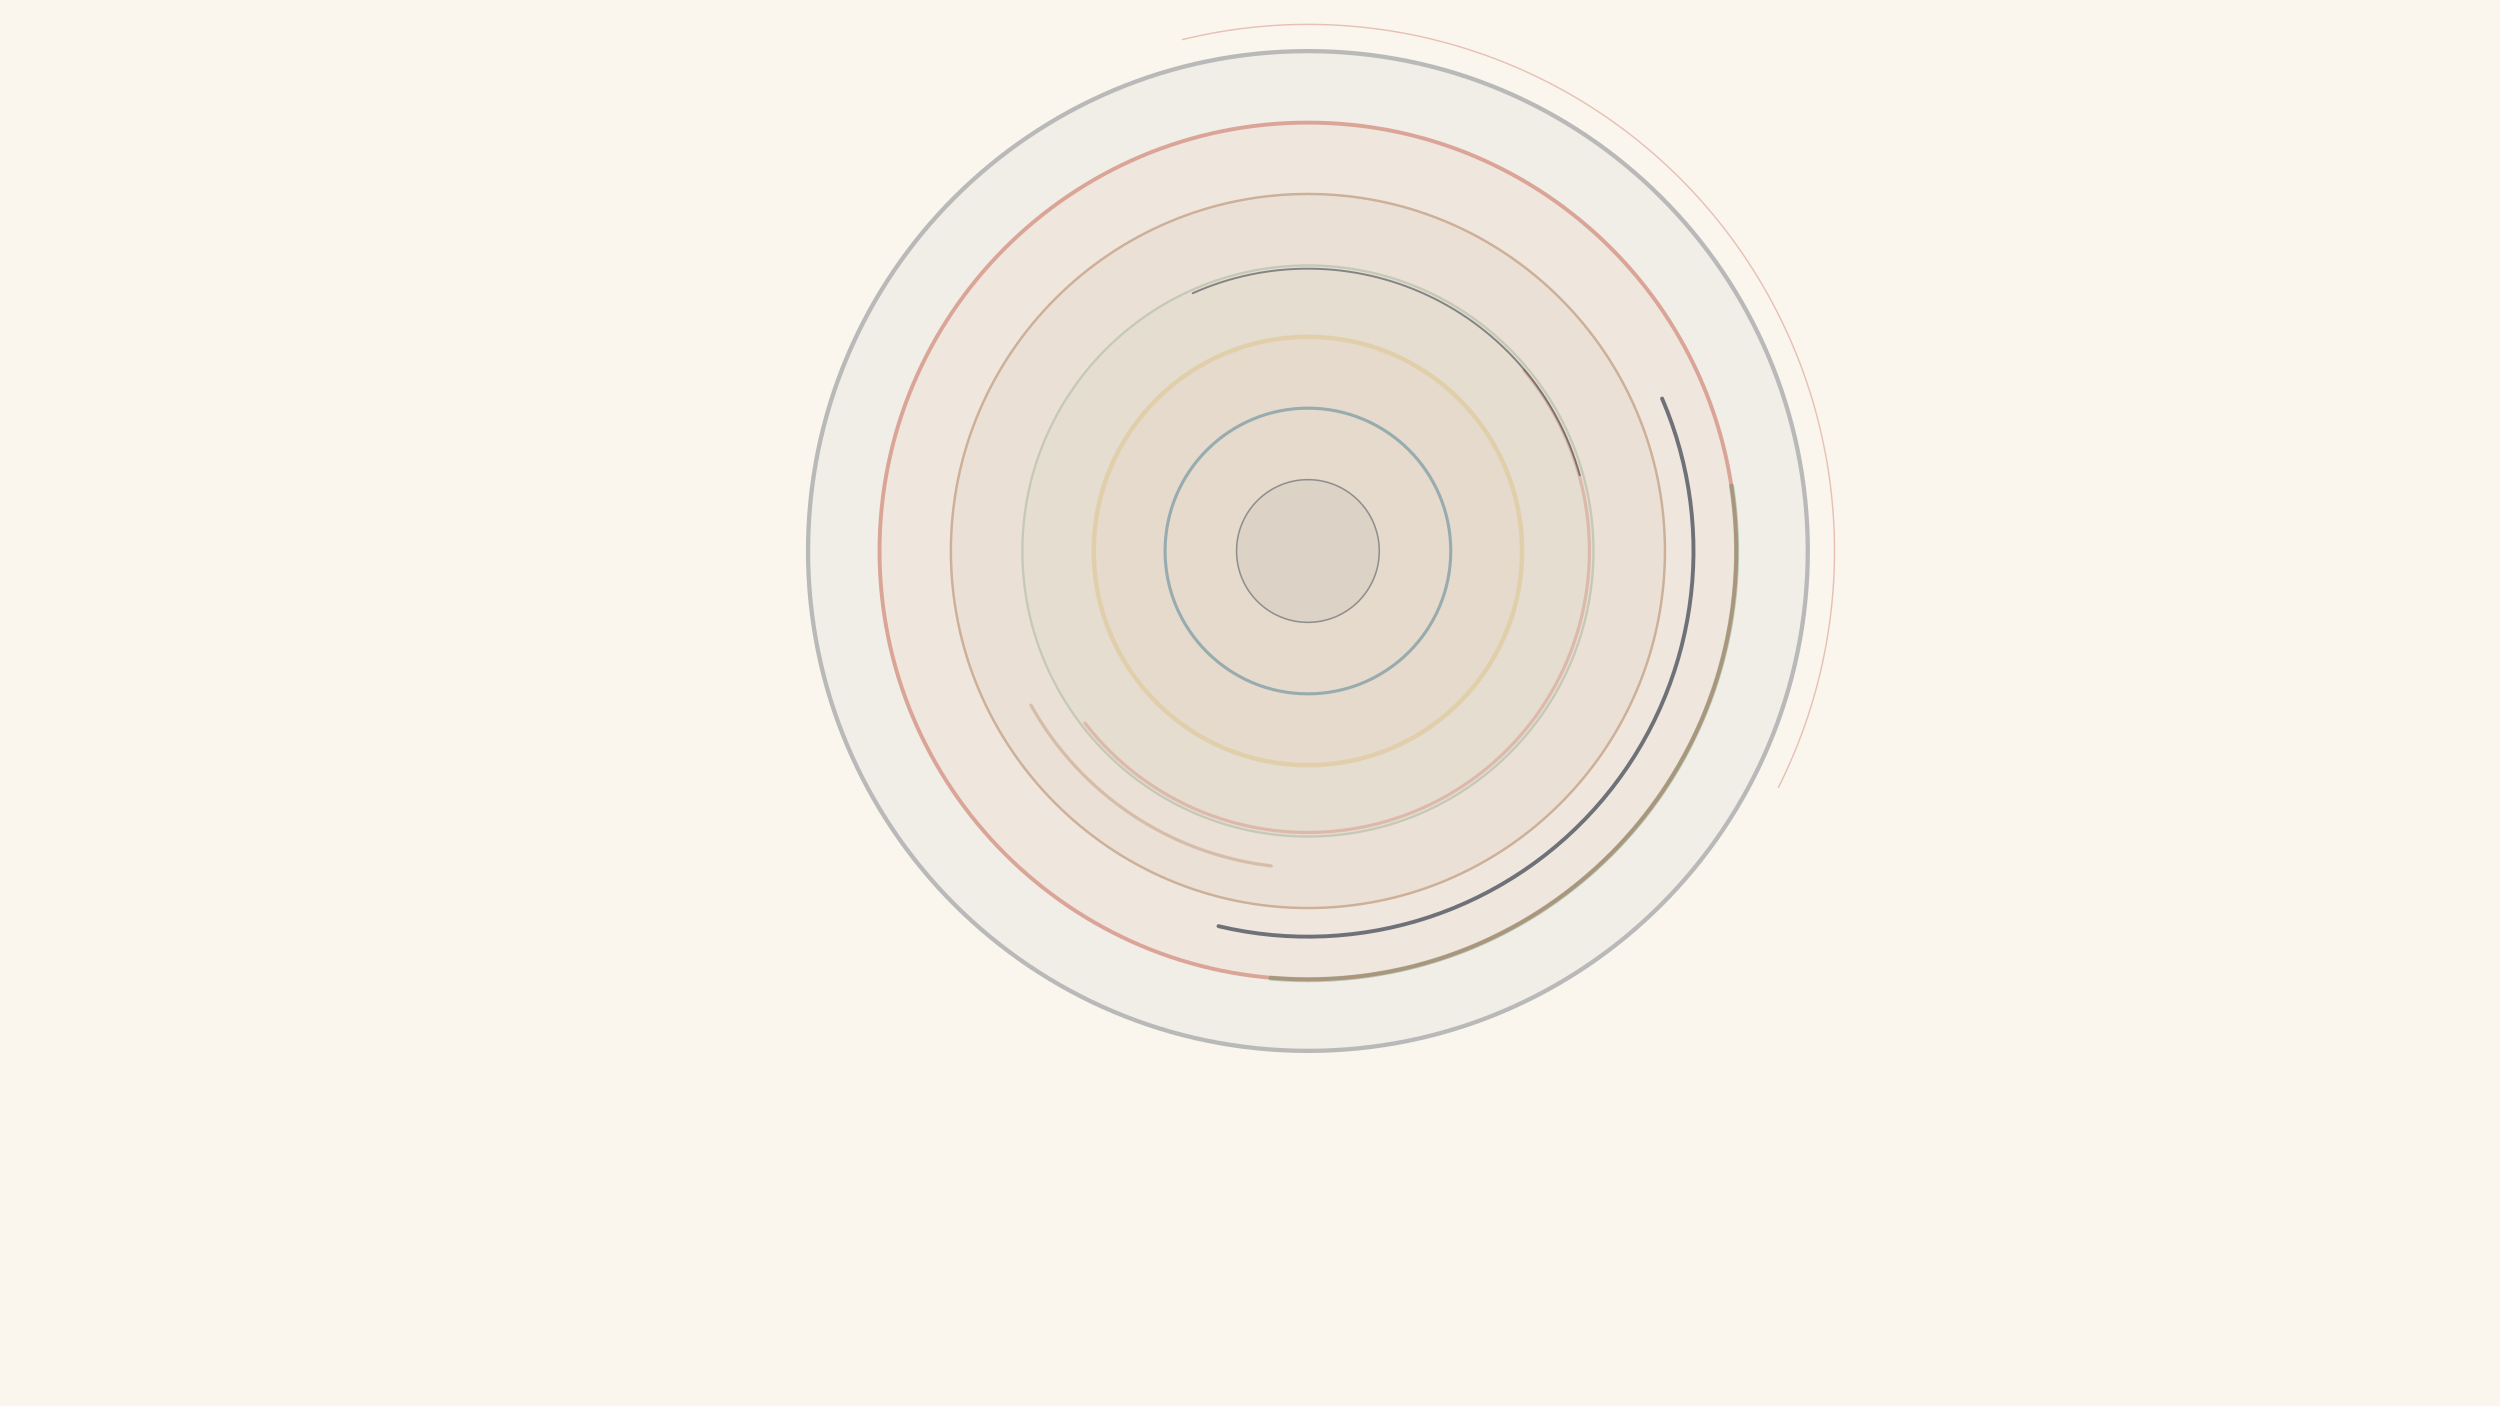
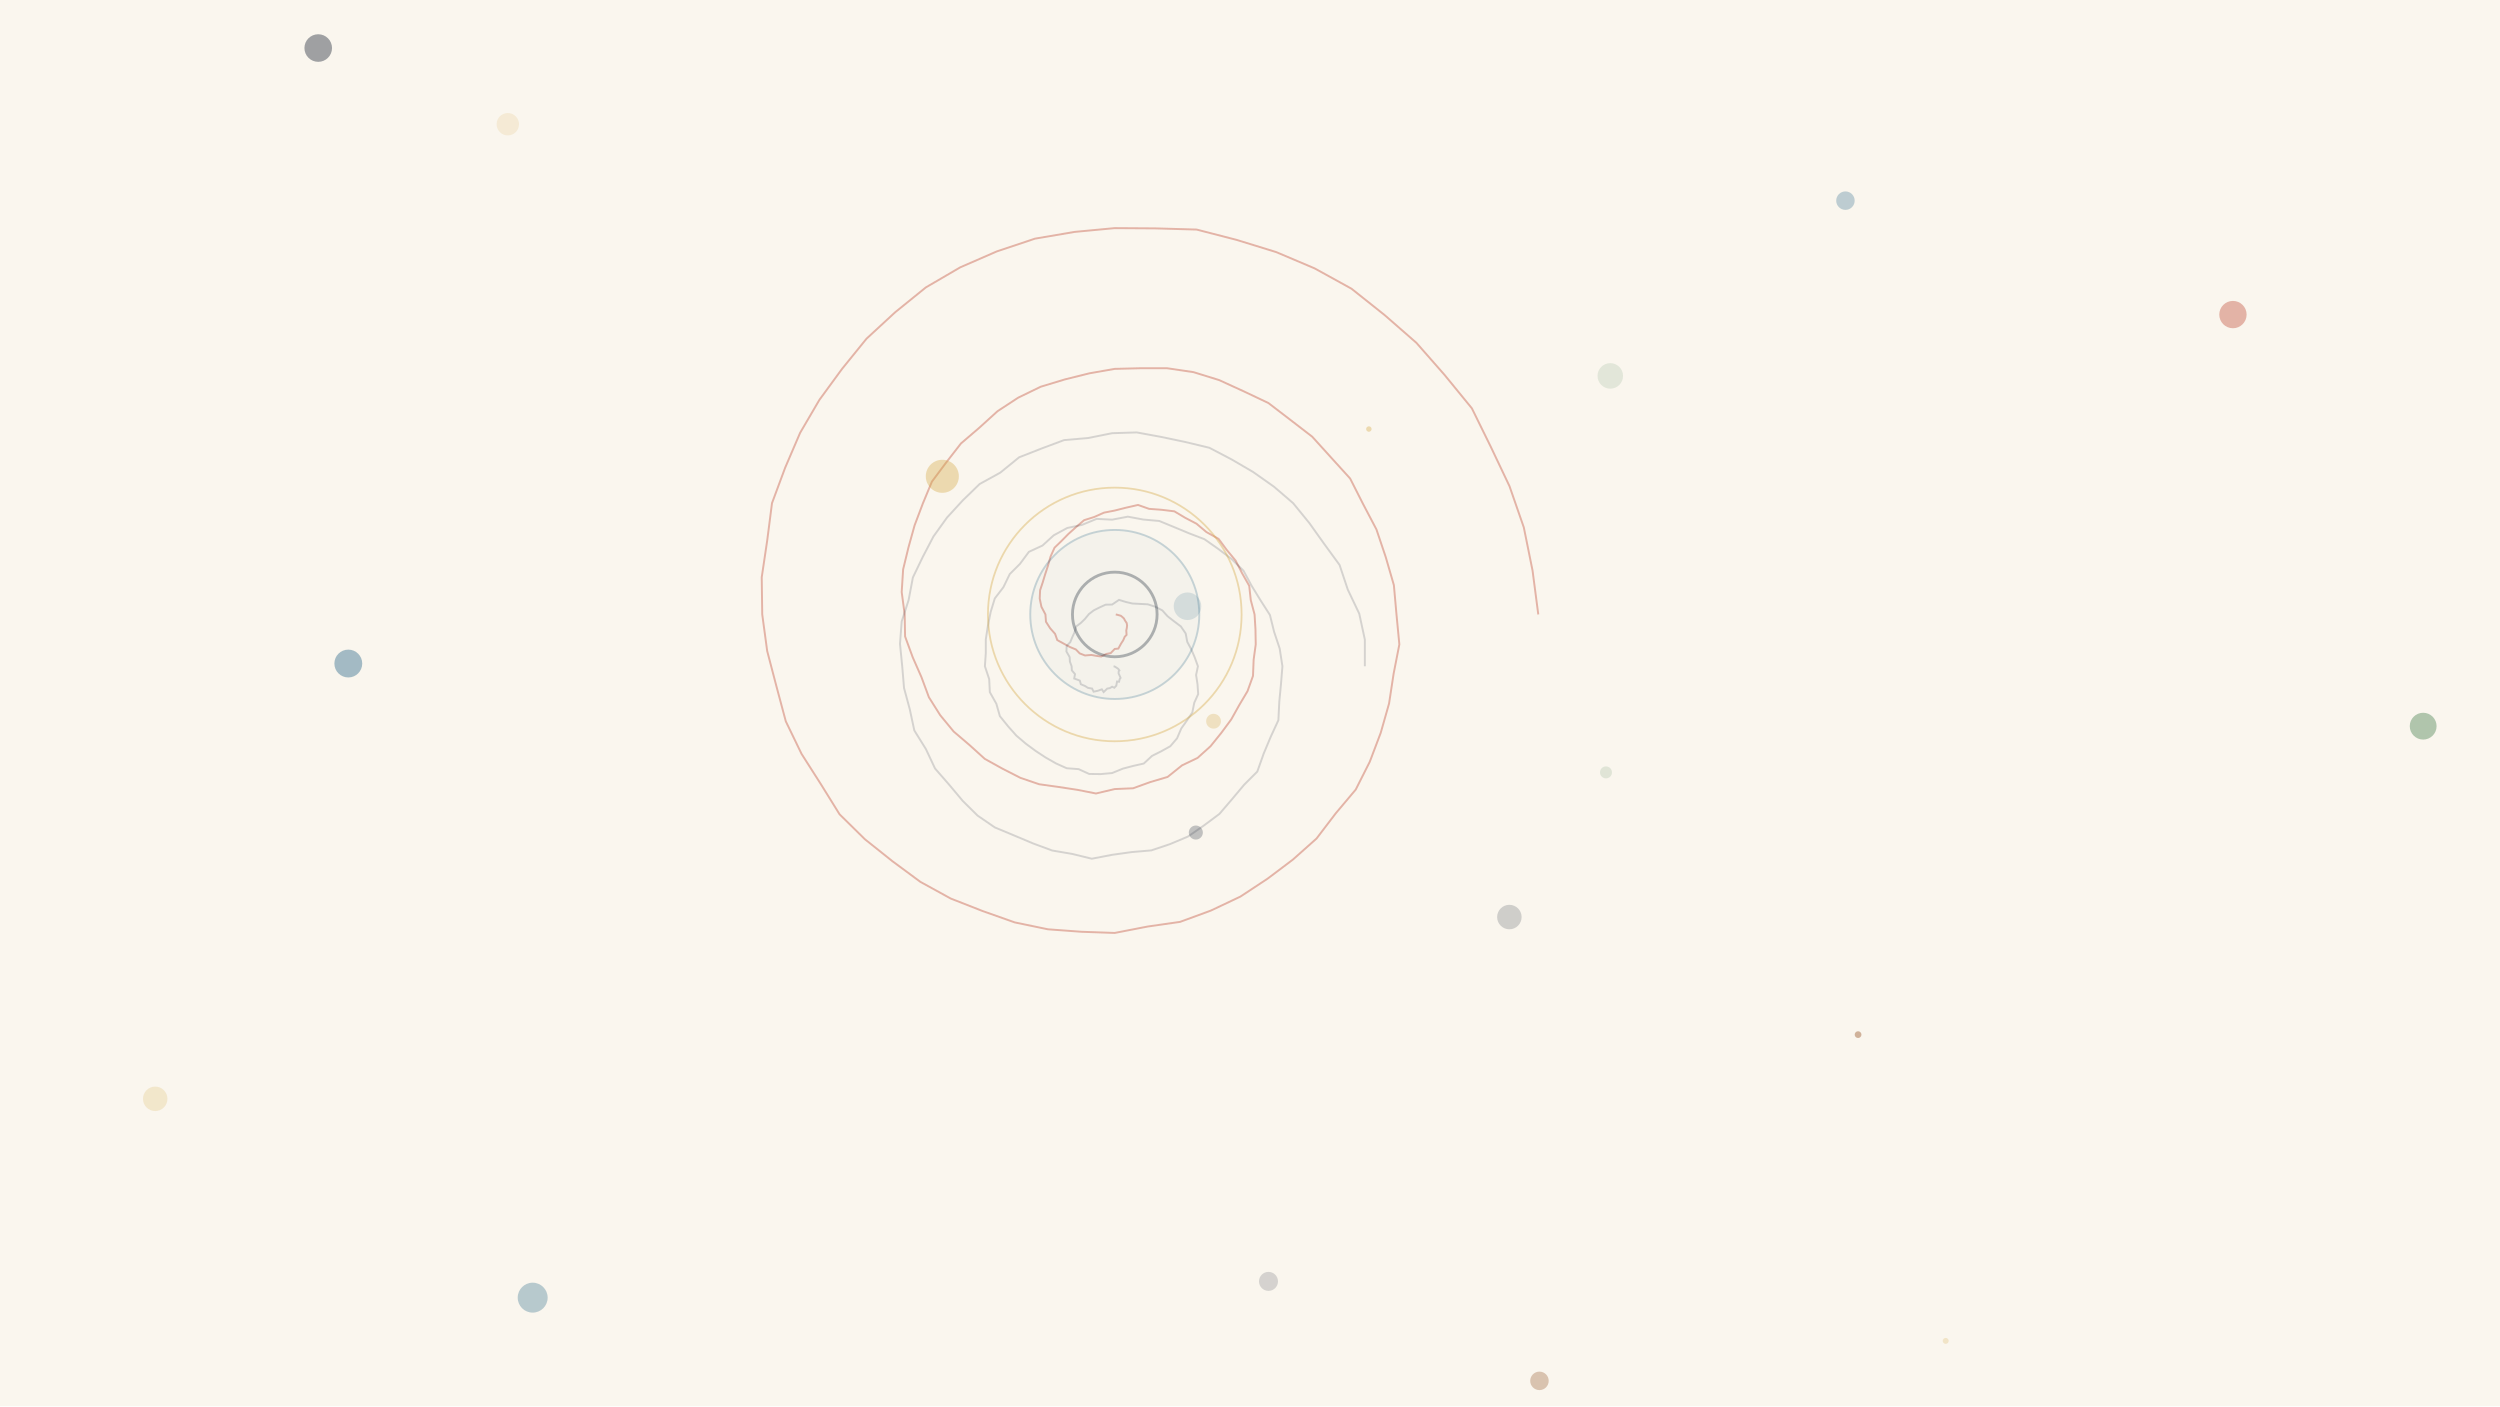
<svg xmlns="http://www.w3.org/2000/svg" viewBox="0 0 1920 1080" width="1920" height="1080">
  <rect width="1920" height="1080" fill="#FAF6EE" />
-   <circle cx="1004.483" cy="423.167" r="383.9" fill="#0A1628" fill-opacity="0.14" stroke="#0A1628" stroke-width="3.3" opacity="0.27" />
-   <circle cx="1004.483" cy="423.167" r="329.0" fill="#B7311A" fill-opacity="0.11" stroke="#B7311A" stroke-width="3.0" opacity="0.39" />
-   <circle cx="1004.483" cy="423.167" r="274.2" fill="#8B4513" fill-opacity="0.10" stroke="#8B4513" stroke-width="1.9" opacity="0.34" />
-   <circle cx="1004.483" cy="423.167" r="219.3" fill="#2B7038" fill-opacity="0.14" stroke="#2B7038" stroke-width="1.8" opacity="0.20" />
-   <circle cx="1004.483" cy="423.167" r="164.5" fill="#D4A843" fill-opacity="0.15" stroke="#D4A843" stroke-width="3.5" opacity="0.26" />
-   <circle cx="1004.483" cy="423.167" r="109.7" fill="none" fill-opacity="0.00" stroke="#1B5E80" stroke-width="2.4" opacity="0.38" />
-   <circle cx="1004.483" cy="423.167" r="54.8" fill="#0A1628" fill-opacity="0.10" stroke="#0A1628" stroke-width="1.2" opacity="0.39" />
-   <path d="M 1329.9 373.3 A 329.2 329.2 0 0 1 976.1 751.2" fill="none" stroke="#2B7038" stroke-width="3.9" opacity="0.28" stroke-linecap="round" />
-   <path d="M 1170.4 284.4 A 216.3 216.3 0 1 1 833.3 555.4" fill="none" stroke="#B7311A" stroke-width="2.5" opacity="0.21" stroke-linecap="round" />
-   <path d="M 916.0 225.2 A 216.8 216.8 0 0 1 1213.3 365.0" fill="none" stroke="#0A1628" stroke-width="1.5" opacity="0.45" stroke-linecap="round" />
-   <path d="M 976.2 665.0 A 243.5 243.5 0 0 1 791.8 541.6" fill="none" stroke="#8B4513" stroke-width="2.5" opacity="0.23" stroke-linecap="round" />
-   <path d="M 1276.5 306.1 A 296.2 296.2 0 0 1 935.8 711.3" fill="none" stroke="#0A1628" stroke-width="3.0" opacity="0.56" stroke-linecap="round" />
-   <path d="M 908.1 30.4 A 404.4 404.4 0 0 1 1365.9 604.6" fill="none" stroke="#B7311A" stroke-width="1.1" opacity="0.28" stroke-linecap="round" />
+   <polyline points="856.9,471.9 857.9,472.1 860.8,472.9 861.9,473.8 863.2,475.0 863.9,476.4 865.3,478.5 865.6,480.4 865.4,482.2 865.0,484.1 865.2,487.6 863.8,489.0 862.6,491.8 860.9,494.4 858.9,498.1 856.1,498.4 853.0,501.6 849.7,502.2 845.7,504.2 842.0,503.7 838.2,503.0 833.3,503.4 829.2,501.8 826.3,498.8 821.7,496.9 817.1,494.4 812.0,491.6 810.3,486.8 806.5,482.5 803.3,477.5 802.9,471.9 799.8,466.0 798.5,459.7 798.8,453.3 800.8,447.3 802.7,441.0 804.8,434.6 806.8,427.5 809.9,420.6 815.2,415.5 820.5,410.1 826.3,404.9 832.6,399.5 840.2,397.1 847.9,393.7 856.1,392.1 864.8,389.9 874.0,387.8 882.5,390.8 892.0,391.5 901.9,392.7 910.1,397.6 918.9,402.2 926.5,408.6 935.9,413.9 942.1,422.3 949.0,430.6 953.9,440.2 959.4,449.9 960.6,460.9 963.5,471.9 964.2,483.3 964.4,494.9 962.8,506.6 962.3,519.1 958.1,530.8 951.8,541.4 945.6,552.5 938.0,562.8 929.7,573.1 919.7,582.1 907.8,587.8 896.7,596.7 883.5,600.6 870.2,605.4 856.1,606.0 841.7,609.4 827.5,606.6 813.1,604.4 798.1,602.3 783.7,597.4 770.0,590.4 756.3,582.8 744.7,572.3 732.4,561.8 722.1,549.3 713.4,535.5 707.7,520.1 701.0,504.9 695.1,488.8 694.8,471.9 692.5,454.7 693.6,437.3 697.7,420.4 702.4,403.5 708.7,386.8 715.7,369.9 726.6,355.3 738.0,340.6 752.0,328.6 766.1,315.8 782.0,305.4 799.3,297.0 817.8,291.4 836.7,286.7 856.1,283.3 876.0,282.8 896.3,282.8 916.6,285.8 936.3,291.9 955.1,300.5 974.1,309.5 990.8,322.3 1007.8,335.4 1022.2,351.3 1036.9,367.5 1046.8,387.0 1057.1,406.6 1064.2,427.7 1070.5,449.4 1072.5,471.9 1074.7,494.9 1070.3,517.4 1066.8,540.3 1060.4,562.8 1052.0,585.0 1041.2,606.4 1025.8,624.7 1011.1,644.0 992.9,660.2 973.4,674.9 952.6,688.6 930.0,699.3 906.3,708.0 881.3,711.6 856.1,716.5 830.5,715.6 804.8,713.7 779.3,708.4 754.7,699.7 730.2,690.1 706.9,677.3 685.5,661.5 664.3,644.6 644.8,625.4 630.4,602.2 615.6,579.0 603.5,554.0 596.3,527.1 589.2,500.0 585.4,471.9 585.0,443.4 589.2,415.2 592.9,386.4 603.0,359.2 614.5,332.4 629.3,307.1 646.7,283.3 665.5,260.1 687.5,239.8 711.1,220.7 737.5,205.3 765.5,193.1 794.8,183.3 825.3,178.1 856.1,175.2 887.3,175.4 919.0,176.3 949.6,184.2 980.1,193.6 1009.6,206.1 1037.9,221.7 1063.3,241.9 1087.8,263.3 1109.4,287.9 1130.4,313.6 1145.0,343.3 1159.3,373.4 1170.3,405.1 1177.0,438.2 1181.4,471.9" fill="none" stroke="#B7311A" stroke-width="1.5" opacity="0.34" />
+   <polyline points="855.2,511.7 855.8,511.8 856.4,512.1 857.4,512.7 858.8,513.7 859.7,514.9 859.2,515.4 859.1,516.2 859.1,517.2 860.6,520.6 859.9,521.6 859.4,523.6 857.9,523.4 857.3,526.6 855.8,528.2 854.1,527.4 852.3,528.5 850.4,528.8 847.6,531.5 846.2,529.4 843.2,530.5 839.9,531.2 838.7,528.8 835.6,528.3 833.2,526.8 830.1,525.5 829.3,522.7 825.0,521.1 825.6,517.7 823.2,514.9 823.0,511.7 821.7,508.2 821.5,504.7 819.0,500.3 819.2,496.1 822.0,493.1 823.5,489.4 825.2,485.7 826.5,481.1 830.0,478.5 833.2,475.4 836.3,471.6 840.1,468.7 844.5,466.5 849.1,464.4 854.1,464.3 859.4,460.7 864.6,462.3 869.7,463.5 875.4,463.8 881.5,464.1 887.3,466.0 892.7,468.8 896.7,473.3 901.6,477.1 906.9,481.1 910.6,486.5 911.8,492.9 914.9,498.7 917.6,505.0 920.0,511.7 918.6,518.4 919.7,525.6 920.2,533.1 917.2,539.7 915.7,547.2 911.5,553.4 907.2,559.5 904.0,567.0 898.8,573.1 891.8,577.0 884.8,580.5 878.4,586.4 870.4,588.2 862.4,590.3 854.1,593.7 845.4,594.5 836.5,594.4 828.4,590.7 819.2,590.0 811.0,586.3 803.1,581.8 795.5,576.8 787.9,571.2 780.6,565.0 774.2,557.8 767.9,550.0 765.2,540.5 760.2,531.6 759.7,521.6 756.4,511.7 757.1,501.5 757.1,491.0 758.7,480.6 760.8,470.1 764.0,459.6 770.6,451.0 775.5,440.9 783.3,433.1 790.2,423.8 800.6,419.0 809.3,411.1 819.6,405.5 831.0,403.1 842.2,398.5 854.1,399.1 866.2,396.8 878.0,399.0 890.3,400.1 901.7,404.8 913.0,409.5 925.0,414.1 935.4,421.4 945.7,429.2 955.0,438.3 961.2,449.8 968.0,460.9 975.3,472.3 978.5,485.2 982.8,498.1 984.9,511.7 983.8,525.3 982.5,538.9 981.8,553.1 975.9,565.9 970.5,578.8 965.6,592.6 955.4,602.8 946.1,613.9 936.5,625.1 924.7,633.9 912.3,642.5 898.5,648.3 884.2,653.1 869.1,654.4 854.1,656.5 838.5,659.5 823.4,655.8 808.1,653.2 793.5,647.8 779.0,641.7 764.1,635.5 750.8,626.4 739.3,615.0 728.9,602.6 718.1,590.2 711.1,575.3 702.2,561.0 698.7,544.7 694.3,528.4 692.9,511.7 691.2,494.5 692.5,477.3 697.8,460.9 701.1,443.5 708.7,427.7 716.9,412.0 727.3,397.5 739.4,384.3 752.4,371.7 768.2,363.0 782.7,351.2 799.8,344.5 817.2,338.0 835.7,336.4 854.1,332.7 873.0,332.1 891.5,335.5 910.1,339.4 928.8,343.9 945.8,352.8 962.4,362.5 978.3,373.7 993.1,386.4 1005.5,401.6 1016.9,417.6 1028.8,433.9 1035.1,452.8 1043.9,471.3 1048.2,491.2 1048.2,511.7" fill="none" stroke="#0A1628" stroke-width="1.5" opacity="0.16" />
+   <circle cx="856.149" cy="471.901" r="97.4" fill="none" fill-opacity="0.00" stroke="#D4A843" stroke-width="1.4" opacity="0.39" />
+   <circle cx="856.149" cy="471.901" r="64.9" fill="#1B5E80" fill-opacity="0.10" stroke="#1B5E80" stroke-width="1.5" opacity="0.24" />
+   <circle cx="856.149" cy="471.901" r="32.5" fill="none" fill-opacity="0.00" stroke="#0A1628" stroke-width="2.2" opacity="0.31" />
+   <circle cx="1714.9" cy="241.6" r="10.5" fill="#B7311A" opacity="0.34" />
+   <circle cx="1861.0" cy="557.7" r="10.3" fill="#2B7038" opacity="0.36" />
+   <circle cx="1236.7" cy="288.7" r="9.8" fill="#2B7038" opacity="0.12" />
+   <circle cx="267.5" cy="509.6" r="10.7" fill="#1B5E80" opacity="0.39" />
+   <circle cx="1159.2" cy="704.3" r="9.4" fill="#0A1628" opacity="0.18" />
+   <circle cx="1427.0" cy="794.6" r="2.6" fill="#8B4513" opacity="0.38" />
+   <circle cx="1233.4" cy="593.2" r="4.6" fill="#2B7038" opacity="0.13" />
+   <circle cx="1051.3" cy="329.5" r="2.1" fill="#D4A843" opacity="0.37" />
+   <circle cx="119.2" cy="843.9" r="9.4" fill="#D4A843" opacity="0.20" />
+   <circle cx="390.0" cy="95.4" r="8.6" fill="#D4A843" opacity="0.15" />
+   <circle cx="1417.3" cy="154.1" r="7.1" fill="#1B5E80" opacity="0.27" />
+   <circle cx="974.2" cy="984.1" r="7.3" fill="#0A1628" opacity="0.16" />
+   <circle cx="1182.3" cy="1060.5" r="7.1" fill="#8B4513" opacity="0.29" />
+   <circle cx="409.1" cy="996.6" r="11.5" fill="#1B5E80" opacity="0.30" />
+   <circle cx="723.7" cy="365.8" r="12.7" fill="#D4A843" opacity="0.37" />
+   <circle cx="918.4" cy="639.4" r="5.4" fill="#0A1628" opacity="0.24" />
+   <circle cx="932.0" cy="553.9" r="5.7" fill="#D4A843" opacity="0.27" />
+   <circle cx="912.0" cy="465.6" r="10.6" fill="#1B5E80" opacity="0.15" />
+   <circle cx="1494.3" cy="1029.8" r="2.3" fill="#D4A843" opacity="0.23" />
+   <circle cx="244.4" cy="36.9" r="10.6" fill="#0A1628" opacity="0.38" />
</svg>
